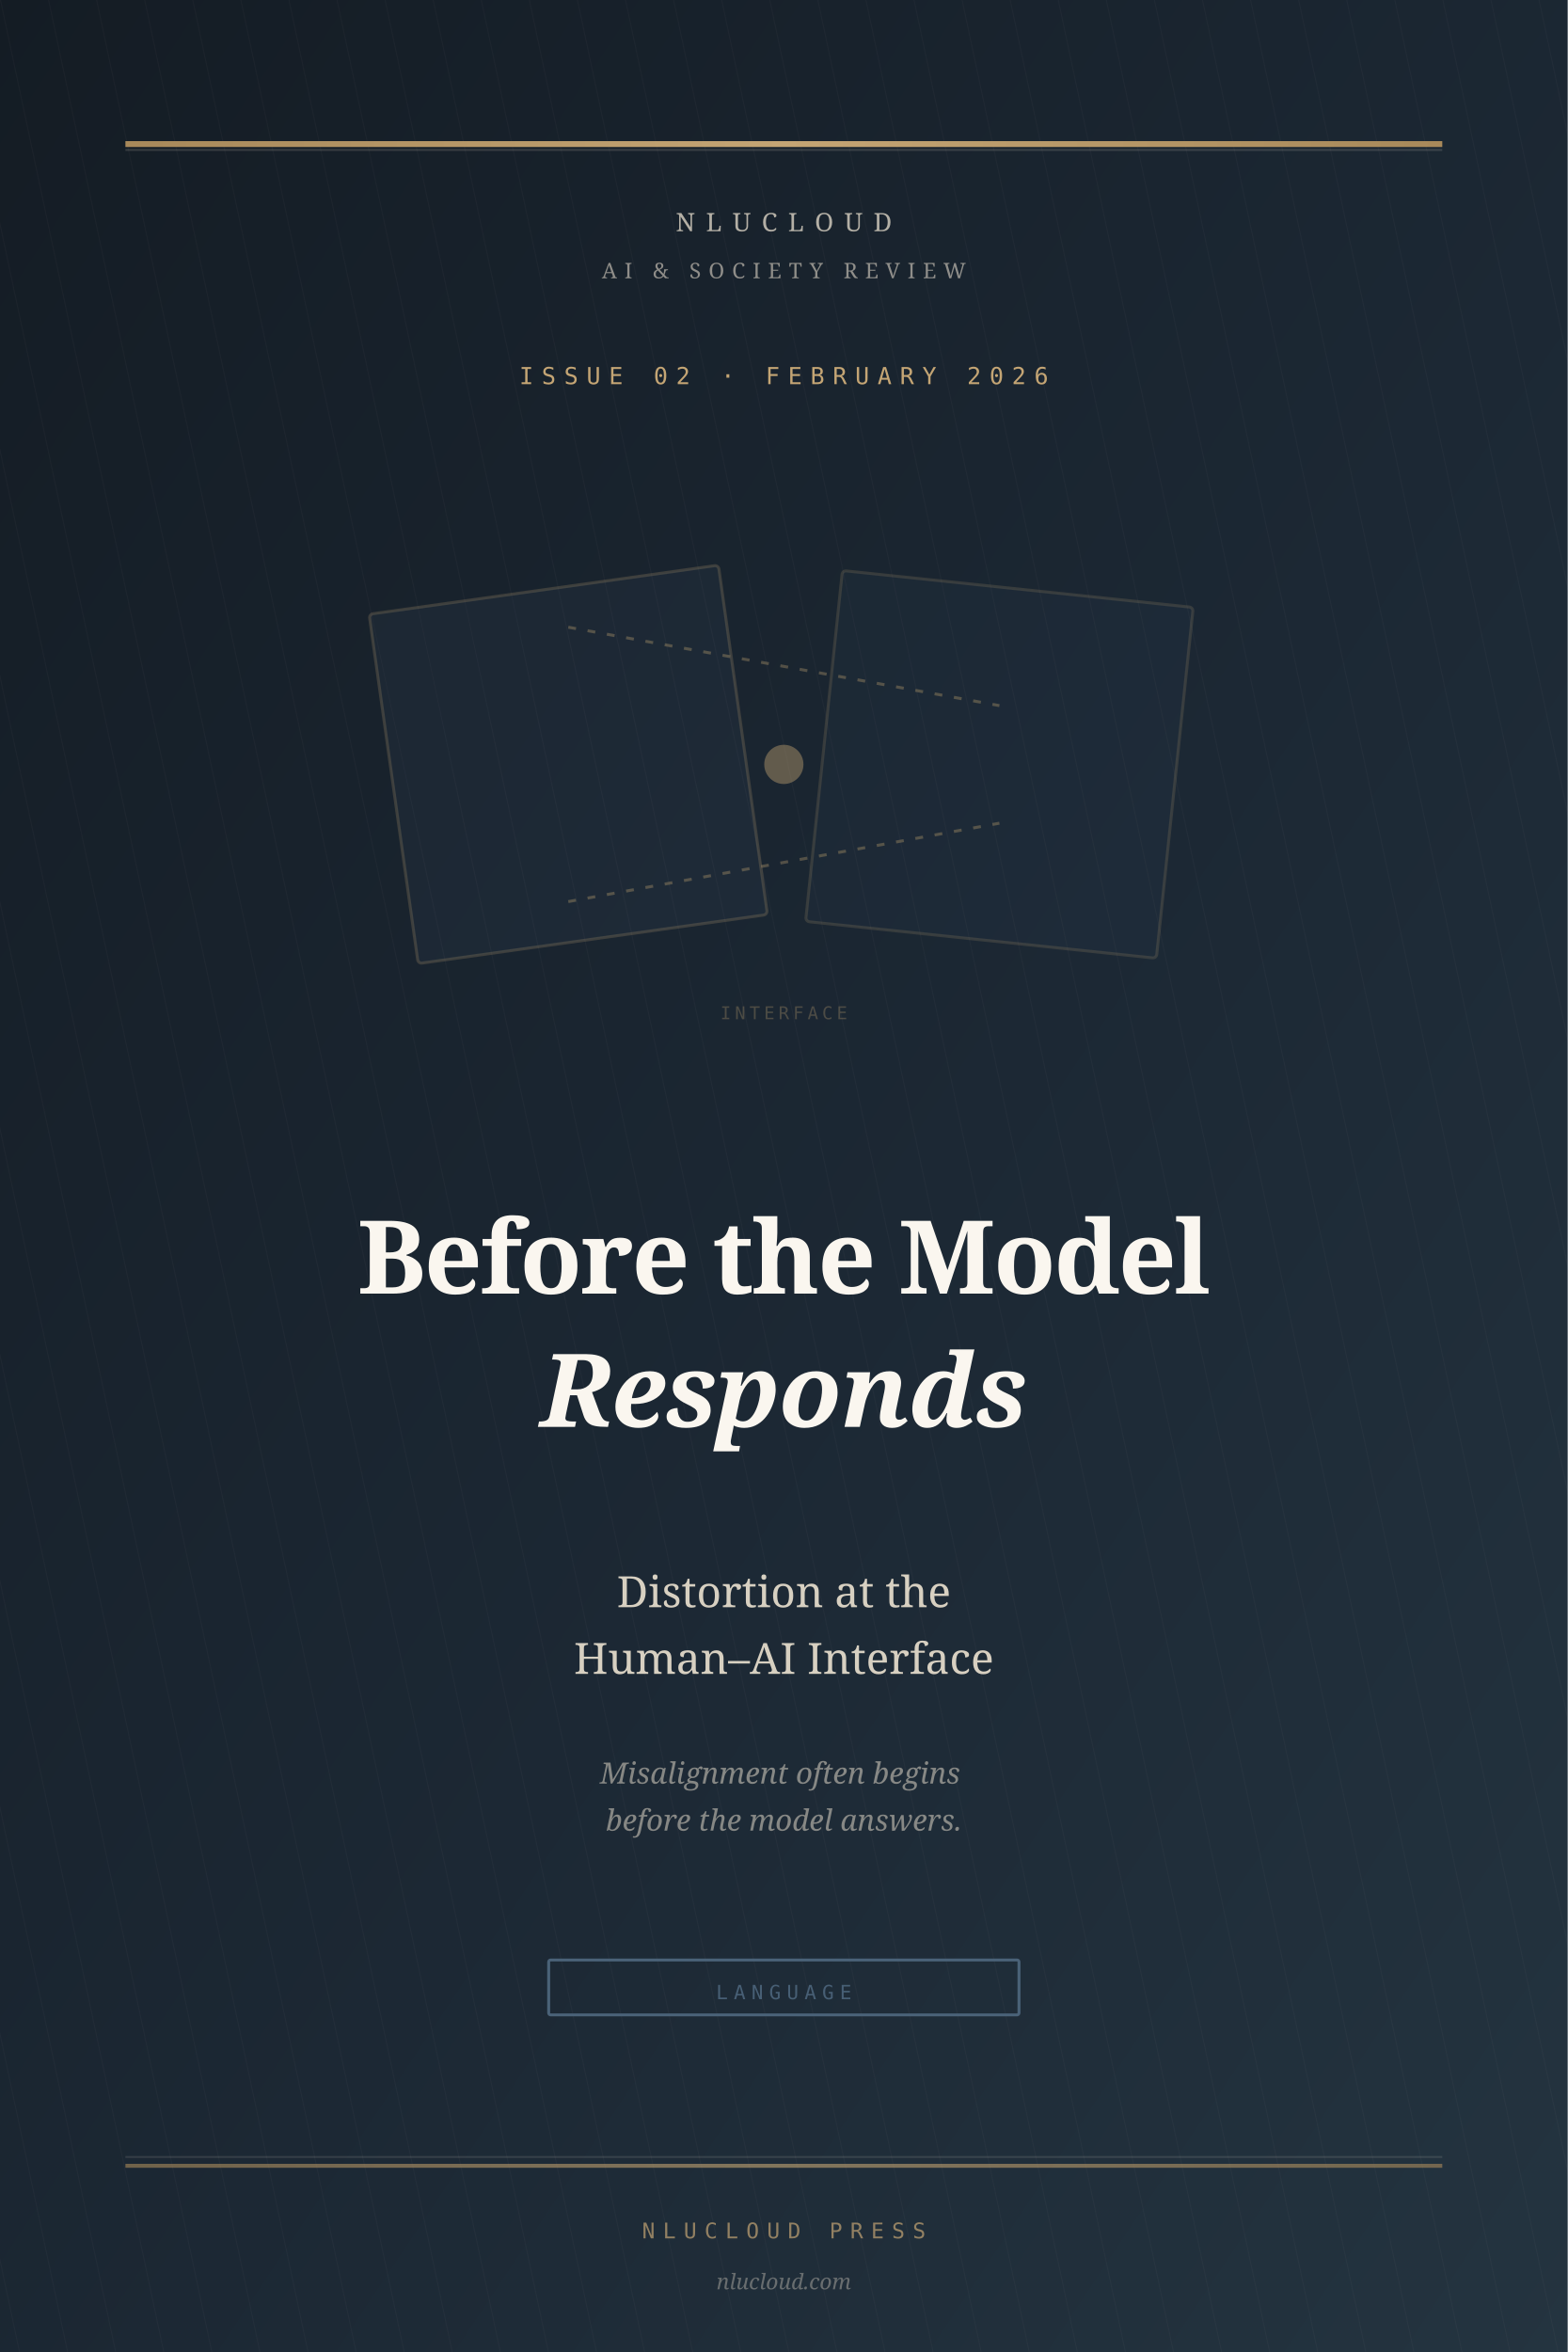
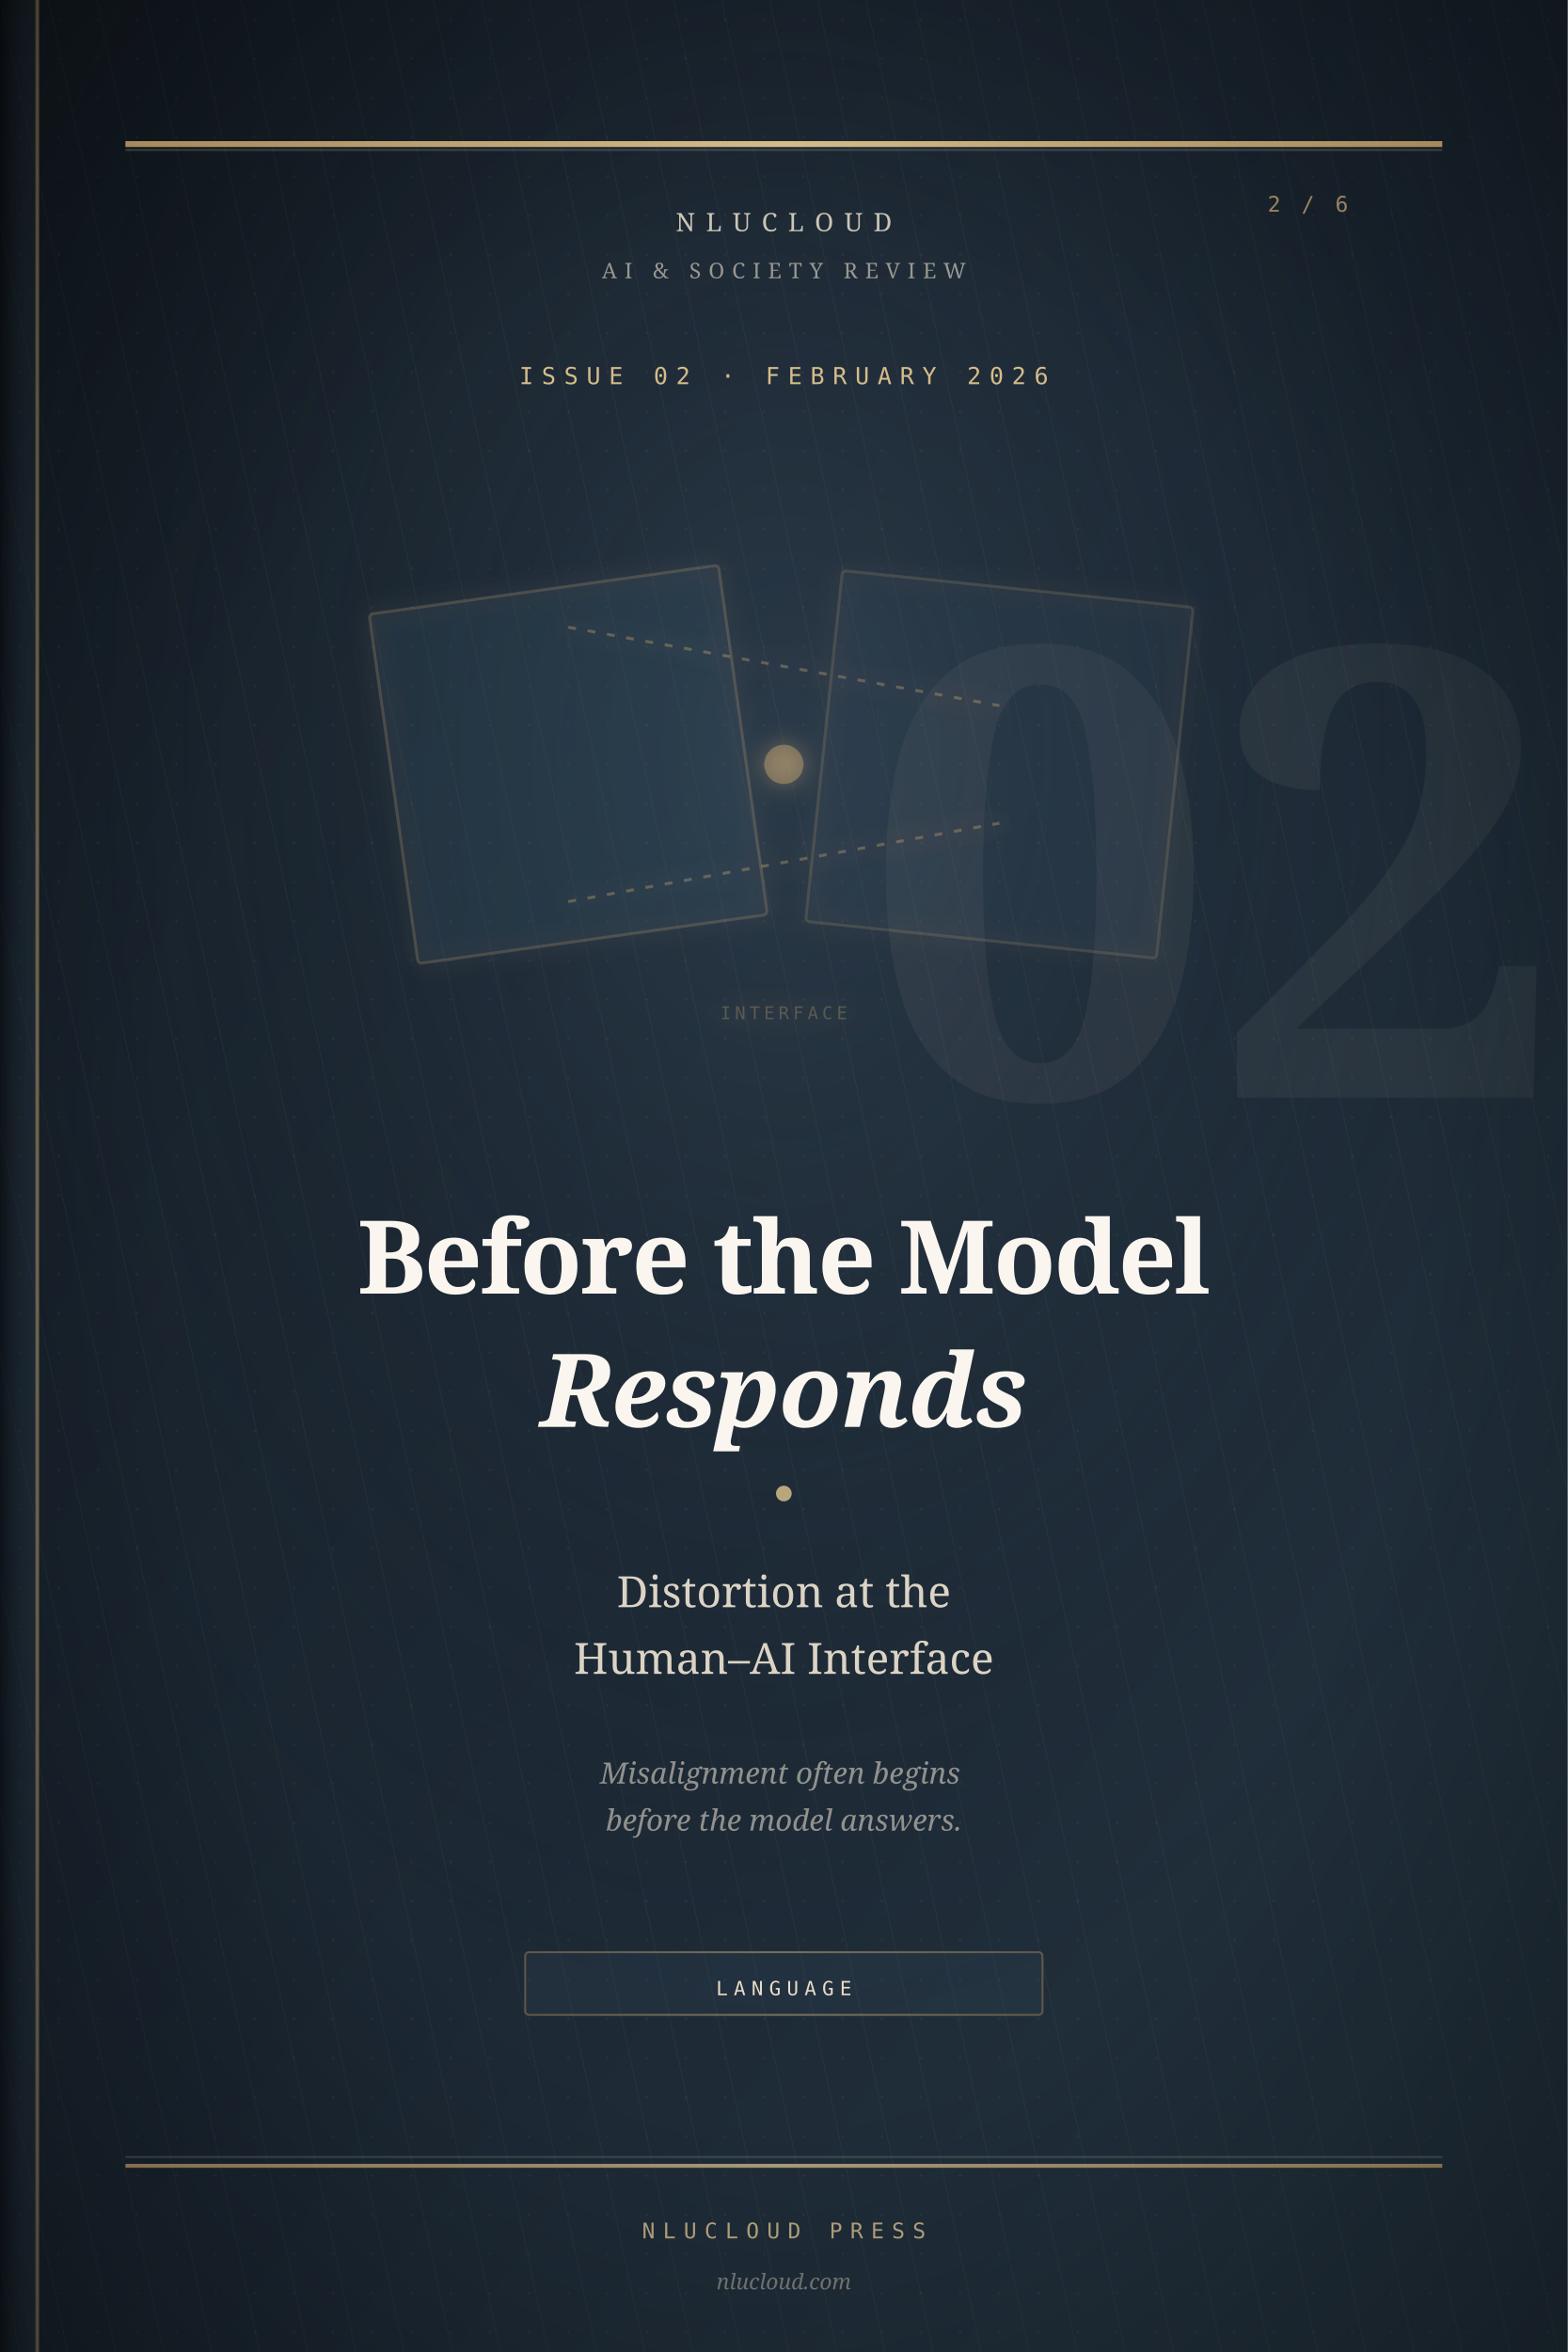
<svg xmlns="http://www.w3.org/2000/svg" viewBox="0 0 800 1200" role="img" aria-labelledby="coverTitle02">
  <defs>
    <linearGradient id="bg02" x1="0%" y1="0%" x2="100%" y2="100%">
      <stop offset="0%" stop-color="#141C24" />
      <stop offset="55%" stop-color="#1C2834" />
      <stop offset="100%" stop-color="#243440" />
    </linearGradient>
+     <radialGradient id="glow02" cx="50%" cy="32%" r="55%">
+       <stop offset="0%" stop-color="#4A6278" stop-opacity="0.35" />
+       <stop offset="100%" stop-color="#141C24" stop-opacity="0" />
+     </radialGradient>
+     <radialGradient id="vignette02" cx="50%" cy="50%" r="72%">
+       <stop offset="55%" stop-color="#000000" stop-opacity="0" />
+       <stop offset="100%" stop-color="#000000" stop-opacity="0.45" />
+     </radialGradient>
+     <linearGradient id="spine02" x1="0%" y1="0%" x2="100%" y2="0%">
+       <stop offset="0%" stop-color="#000000" stop-opacity="0.35" />
+       <stop offset="100%" stop-color="#4A6278" stop-opacity="0.15" />
+     </linearGradient>
    <linearGradient id="gold02" x1="0%" y1="0%" x2="100%" y2="0%">
      <stop offset="0%" stop-color="#A8895A" />
-       <stop offset="50%" stop-color="#C4A574" />
+       <stop offset="50%" stop-color="#D4BC8A" />
      <stop offset="100%" stop-color="#A8895A" />
    </linearGradient>
    <pattern id="weave02" width="24" height="24" patternUnits="userSpaceOnUse" patternTransform="rotate(-12)">
-       <line x1="0" y1="0" x2="0" y2="24" stroke="#F0E6D4" stroke-opacity="0.03" stroke-width="1" />
+       <line x1="0" y1="0" x2="0" y2="24" stroke="#F0E6D4" stroke-opacity="0.04" stroke-width="1" />
    </pattern>
+     <pattern id="dots02" width="20" height="20" patternUnits="userSpaceOnUse">
+       <circle cx="10" cy="10" r="0.6" fill="#F0E6D4" fill-opacity="0.06" />
+     </pattern>
+     <filter id="softGlow02" x="-20%" y="-20%" width="140%" height="140%">
+       <feGaussianBlur stdDeviation="6" result="blur" />
+       <feMerge>
+         <feMergeNode in="blur" />
+         <feMergeNode in="SourceGraphic" />
+       </feMerge>
+     </filter>
  </defs>
  <rect width="800" height="1200" fill="url(#bg02)" />
+   <rect width="800" height="1200" fill="url(#glow02)" />
+   <rect width="800" height="1200" fill="url(#dots02)" />
  <rect width="800" height="1200" fill="url(#weave02)" />
+   <text x="620" y="560" text-anchor="middle" fill="#F0E6D4" fill-opacity="0.055" font-family="Georgia, serif" font-size="320" font-weight="700">02</text>
+   <rect x="0" y="0" width="18" height="1200" fill="url(#spine02)" />
+   <rect x="18" y="0" width="2" height="1200" fill="url(#gold02)" fill-opacity="0.55" />
+   <rect width="800" height="1200" fill="url(#vignette02)" />
  <rect x="64" y="72" width="672" height="3" fill="url(#gold02)" />
-   <rect x="64" y="76" width="672" height="1" fill="#F0E6D4" fill-opacity="0.15" />
-   <text x="400" y="118" text-anchor="middle" fill="#F0E6D4" fill-opacity="0.72" font-family="Georgia, serif" font-size="13" letter-spacing="5.5">NLUCLOUD</text>
-   <text x="400" y="142" text-anchor="middle" fill="#F0E6D4" fill-opacity="0.55" font-family="Georgia, serif" font-size="11" letter-spacing="3.8">AI &amp; SOCIETY REVIEW</text>
-   <text x="400" y="196" text-anchor="middle" fill="#C4A574" font-family="monospace" font-size="12" letter-spacing="4.2">ISSUE 02 · FEBRUARY 2026</text>
-   <g opacity="0.85">
-     <rect x="200" y="300" width="180" height="180" rx="2" fill="#4A6278" fill-opacity="0.12" stroke="#C4A574" stroke-opacity="0.25" stroke-width="1.5" transform="rotate(-8 290 390)" />
-     <rect x="420" y="300" width="180" height="180" rx="2" fill="#4A6278" fill-opacity="0.08" stroke="#C4A574" stroke-opacity="0.2" stroke-width="1.5" transform="rotate(6 510 390)" />
-     <path d="M 290 320 L 510 360" stroke="#C4A574" stroke-opacity="0.4" stroke-width="1.5" stroke-dasharray="4 6" />
-     <path d="M 290 460 L 510 420" stroke="#C4A574" stroke-opacity="0.4" stroke-width="1.5" stroke-dasharray="4 6" />
-     <circle cx="400" cy="390" r="10" fill="#C4A574" fill-opacity="0.5" />
-     <text x="400" y="520" text-anchor="middle" fill="#C4A574" fill-opacity="0.35" font-family="monospace" font-size="9" letter-spacing="2">INTERFACE</text>
+   <rect x="64" y="76" width="672" height="1" fill="#F0E6D4" fill-opacity="0.18" />
+   <text x="688" y="108" text-anchor="end" fill="#C4A574" fill-opacity="0.75" font-family="monospace" font-size="11" letter-spacing="2">2 / 6</text>
+   <text x="400" y="118" text-anchor="middle" fill="#F0E6D4" fill-opacity="0.82" font-family="Georgia, serif" font-size="13" letter-spacing="5.5">NLUCLOUD</text>
+   <text x="400" y="142" text-anchor="middle" fill="#F0E6D4" fill-opacity="0.58" font-family="Georgia, serif" font-size="11" letter-spacing="3.8">AI &amp; SOCIETY REVIEW</text>
+   <text x="400" y="196" text-anchor="middle" fill="#D4BC8A" font-family="monospace" font-size="12" letter-spacing="4.2">ISSUE 02 · FEBRUARY 2026</text>
+   <g filter="url(#softGlow02)">
+     <g opacity="0.92">
+       <rect x="200" y="300" width="180" height="180" rx="2" fill="#4A6278" fill-opacity="0.12" stroke="#C4A574" stroke-opacity="0.25" stroke-width="1.5" transform="rotate(-8 290 390)" />
+       <rect x="420" y="300" width="180" height="180" rx="2" fill="#4A6278" fill-opacity="0.08" stroke="#C4A574" stroke-opacity="0.2" stroke-width="1.5" transform="rotate(6 510 390)" />
+       <path d="M 290 320 L 510 360" stroke="#C4A574" stroke-opacity="0.4" stroke-width="1.5" stroke-dasharray="4 6" />
+       <path d="M 290 460 L 510 420" stroke="#C4A574" stroke-opacity="0.4" stroke-width="1.5" stroke-dasharray="4 6" />
+       <circle cx="400" cy="390" r="10" fill="#C4A574" fill-opacity="0.5" />
+       <text x="400" y="520" text-anchor="middle" fill="#C4A574" fill-opacity="0.35" font-family="monospace" font-size="9" letter-spacing="2">INTERFACE</text>
+     </g>
  </g>
  <text x="400" y="660" text-anchor="middle" fill="#FAF6EF" font-family="Georgia, serif" font-size="52" font-weight="600" letter-spacing="-1">Before the Model</text>
  <text x="400" y="728" text-anchor="middle" fill="#FAF6EF" font-family="Georgia, serif" font-size="52" font-weight="600" letter-spacing="-0.5" font-style="italic">Responds</text>
-   <line x1="320" y1="762" x2="480" y2="762" stroke="url(#gold02)" stroke-width="2" />
-   <text x="400" y="820" text-anchor="middle" fill="#F0E6D4" fill-opacity="0.88" font-family="Georgia, serif" font-size="22">Distortion at the</text>
-   <text x="400" y="854" text-anchor="middle" fill="#F0E6D4" fill-opacity="0.88" font-family="Georgia, serif" font-size="22">Human–AI Interface</text>
-   <text x="400" y="910" text-anchor="middle" fill="#F0E6D4" fill-opacity="0.5" font-family="Georgia, serif" font-size="15" font-style="italic">
+   <line x1="300" y1="762" x2="500" y2="762" stroke="url(#gold02)" stroke-width="2.5" />
+   <circle cx="400" cy="762" r="4" fill="#D4BC8A" fill-opacity="0.85" />
+   <text x="400" y="820" text-anchor="middle" fill="#F0E6D4" fill-opacity="0.9" font-family="Georgia, serif" font-size="22">Distortion at the</text>
+   <text x="400" y="854" text-anchor="middle" fill="#F0E6D4" fill-opacity="0.9" font-family="Georgia, serif" font-size="22">Human–AI Interface</text>
+   <text x="400" y="910" text-anchor="middle" fill="#F0E6D4" fill-opacity="0.55" font-family="Georgia, serif" font-size="15" font-style="italic">
    <tspan x="400" dy="0">Misalignment often begins</tspan>
    <tspan x="400" dy="24">before the model answers.</tspan>
  </text>
-   <rect x="280" y="1000" width="240" height="28" rx="1" fill="none" stroke="#4A6278" stroke-width="1.5" />
-   <text x="400" y="1020" text-anchor="middle" fill="#4A6278" fill-opacity="0.95" font-family="monospace" font-size="10" letter-spacing="3">LANGUAGE</text>
-   <rect x="64" y="1100" width="672" height="1" fill="#F0E6D4" fill-opacity="0.12" />
-   <rect x="64" y="1104" width="672" height="2" fill="url(#gold02)" fill-opacity="0.6" />
-   <text x="400" y="1142" text-anchor="middle" fill="#C4A574" fill-opacity="0.7" font-family="monospace" font-size="11" letter-spacing="4">NLUCLOUD PRESS</text>
-   <text x="400" y="1168" text-anchor="middle" fill="#F0E6D4" fill-opacity="0.35" font-family="Georgia, serif" font-size="11" font-style="italic">nlucloud.com</text>
+   <rect x="268" y="996" width="264" height="32" rx="2" fill="#4A6278" fill-opacity="0.12" stroke="url(#gold02)" stroke-width="1" stroke-opacity="0.45" />
+   <text x="400" y="1018" text-anchor="middle" fill="#E8DCC8" font-family="monospace" font-size="10" letter-spacing="3">LANGUAGE</text>
+   <rect x="64" y="1100" width="672" height="1" fill="#F0E6D4" fill-opacity="0.14" />
+   <rect x="64" y="1104" width="672" height="2" fill="url(#gold02)" fill-opacity="0.75" />
+   <text x="400" y="1142" text-anchor="middle" fill="#D4BC8A" fill-opacity="0.78" font-family="monospace" font-size="11" letter-spacing="4">NLUCLOUD PRESS</text>
+   <text x="400" y="1168" text-anchor="middle" fill="#F0E6D4" fill-opacity="0.38" font-family="Georgia, serif" font-size="11" font-style="italic">nlucloud.com</text>
</svg>
